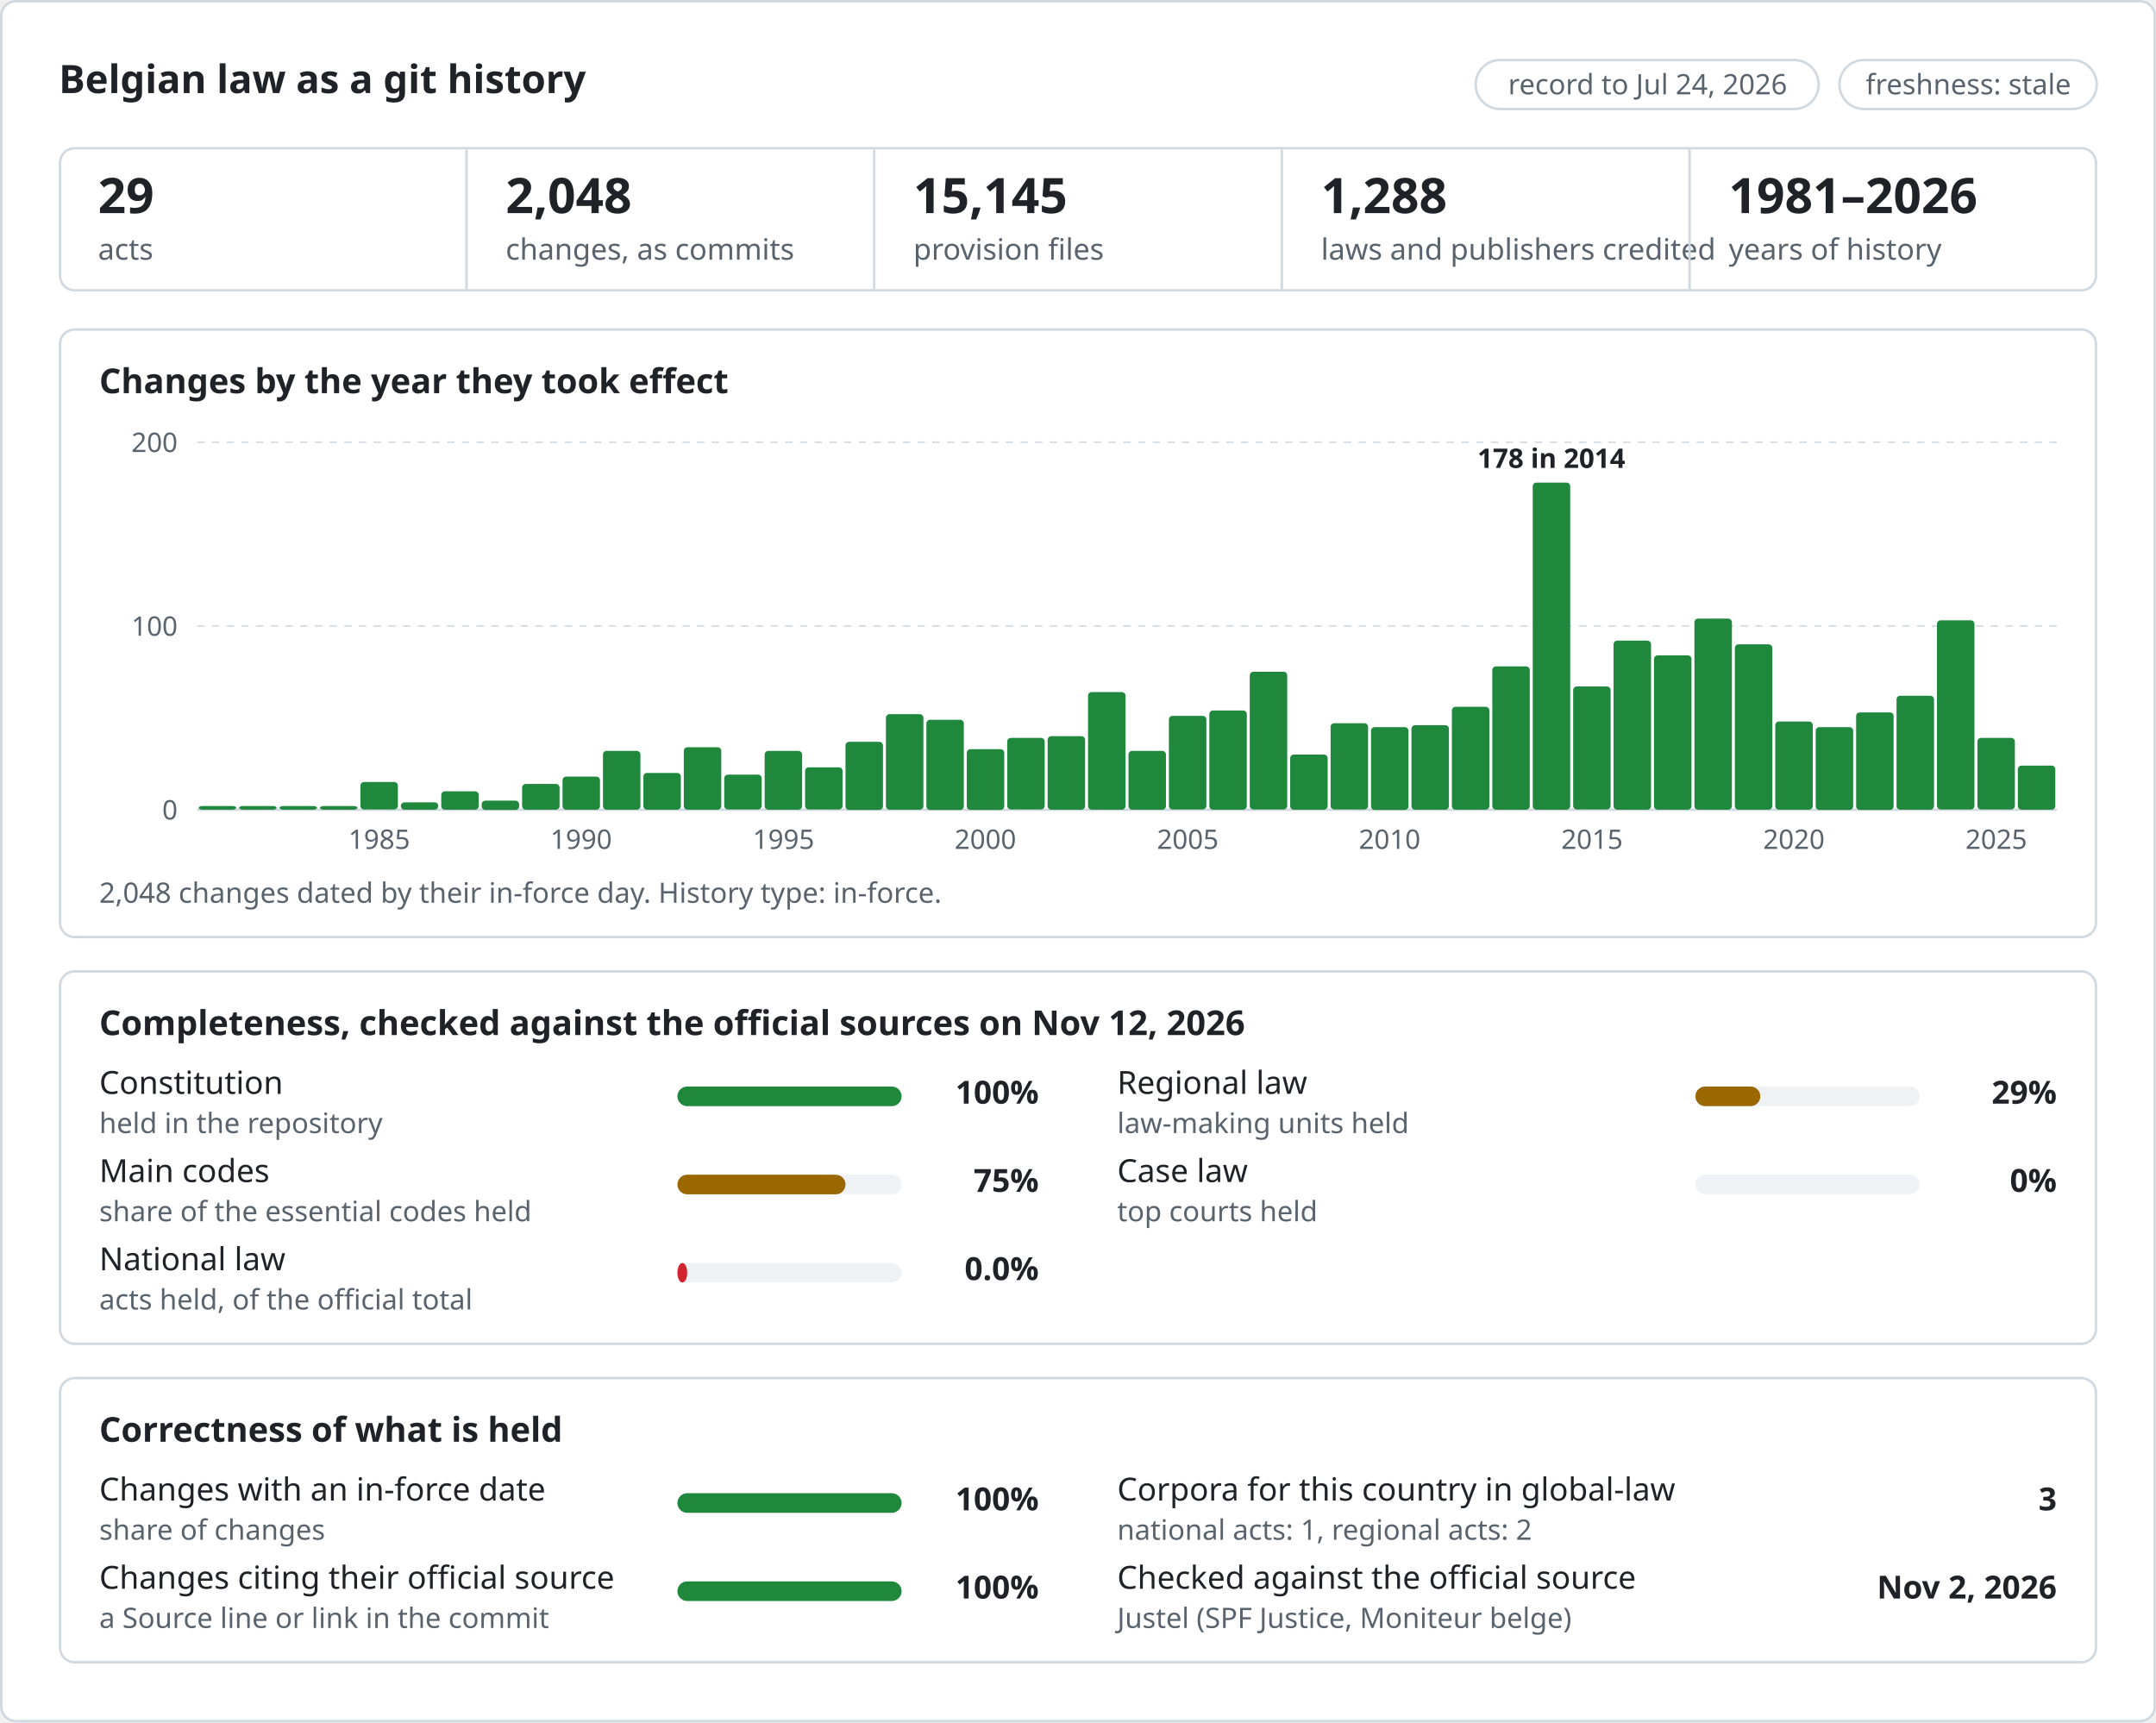
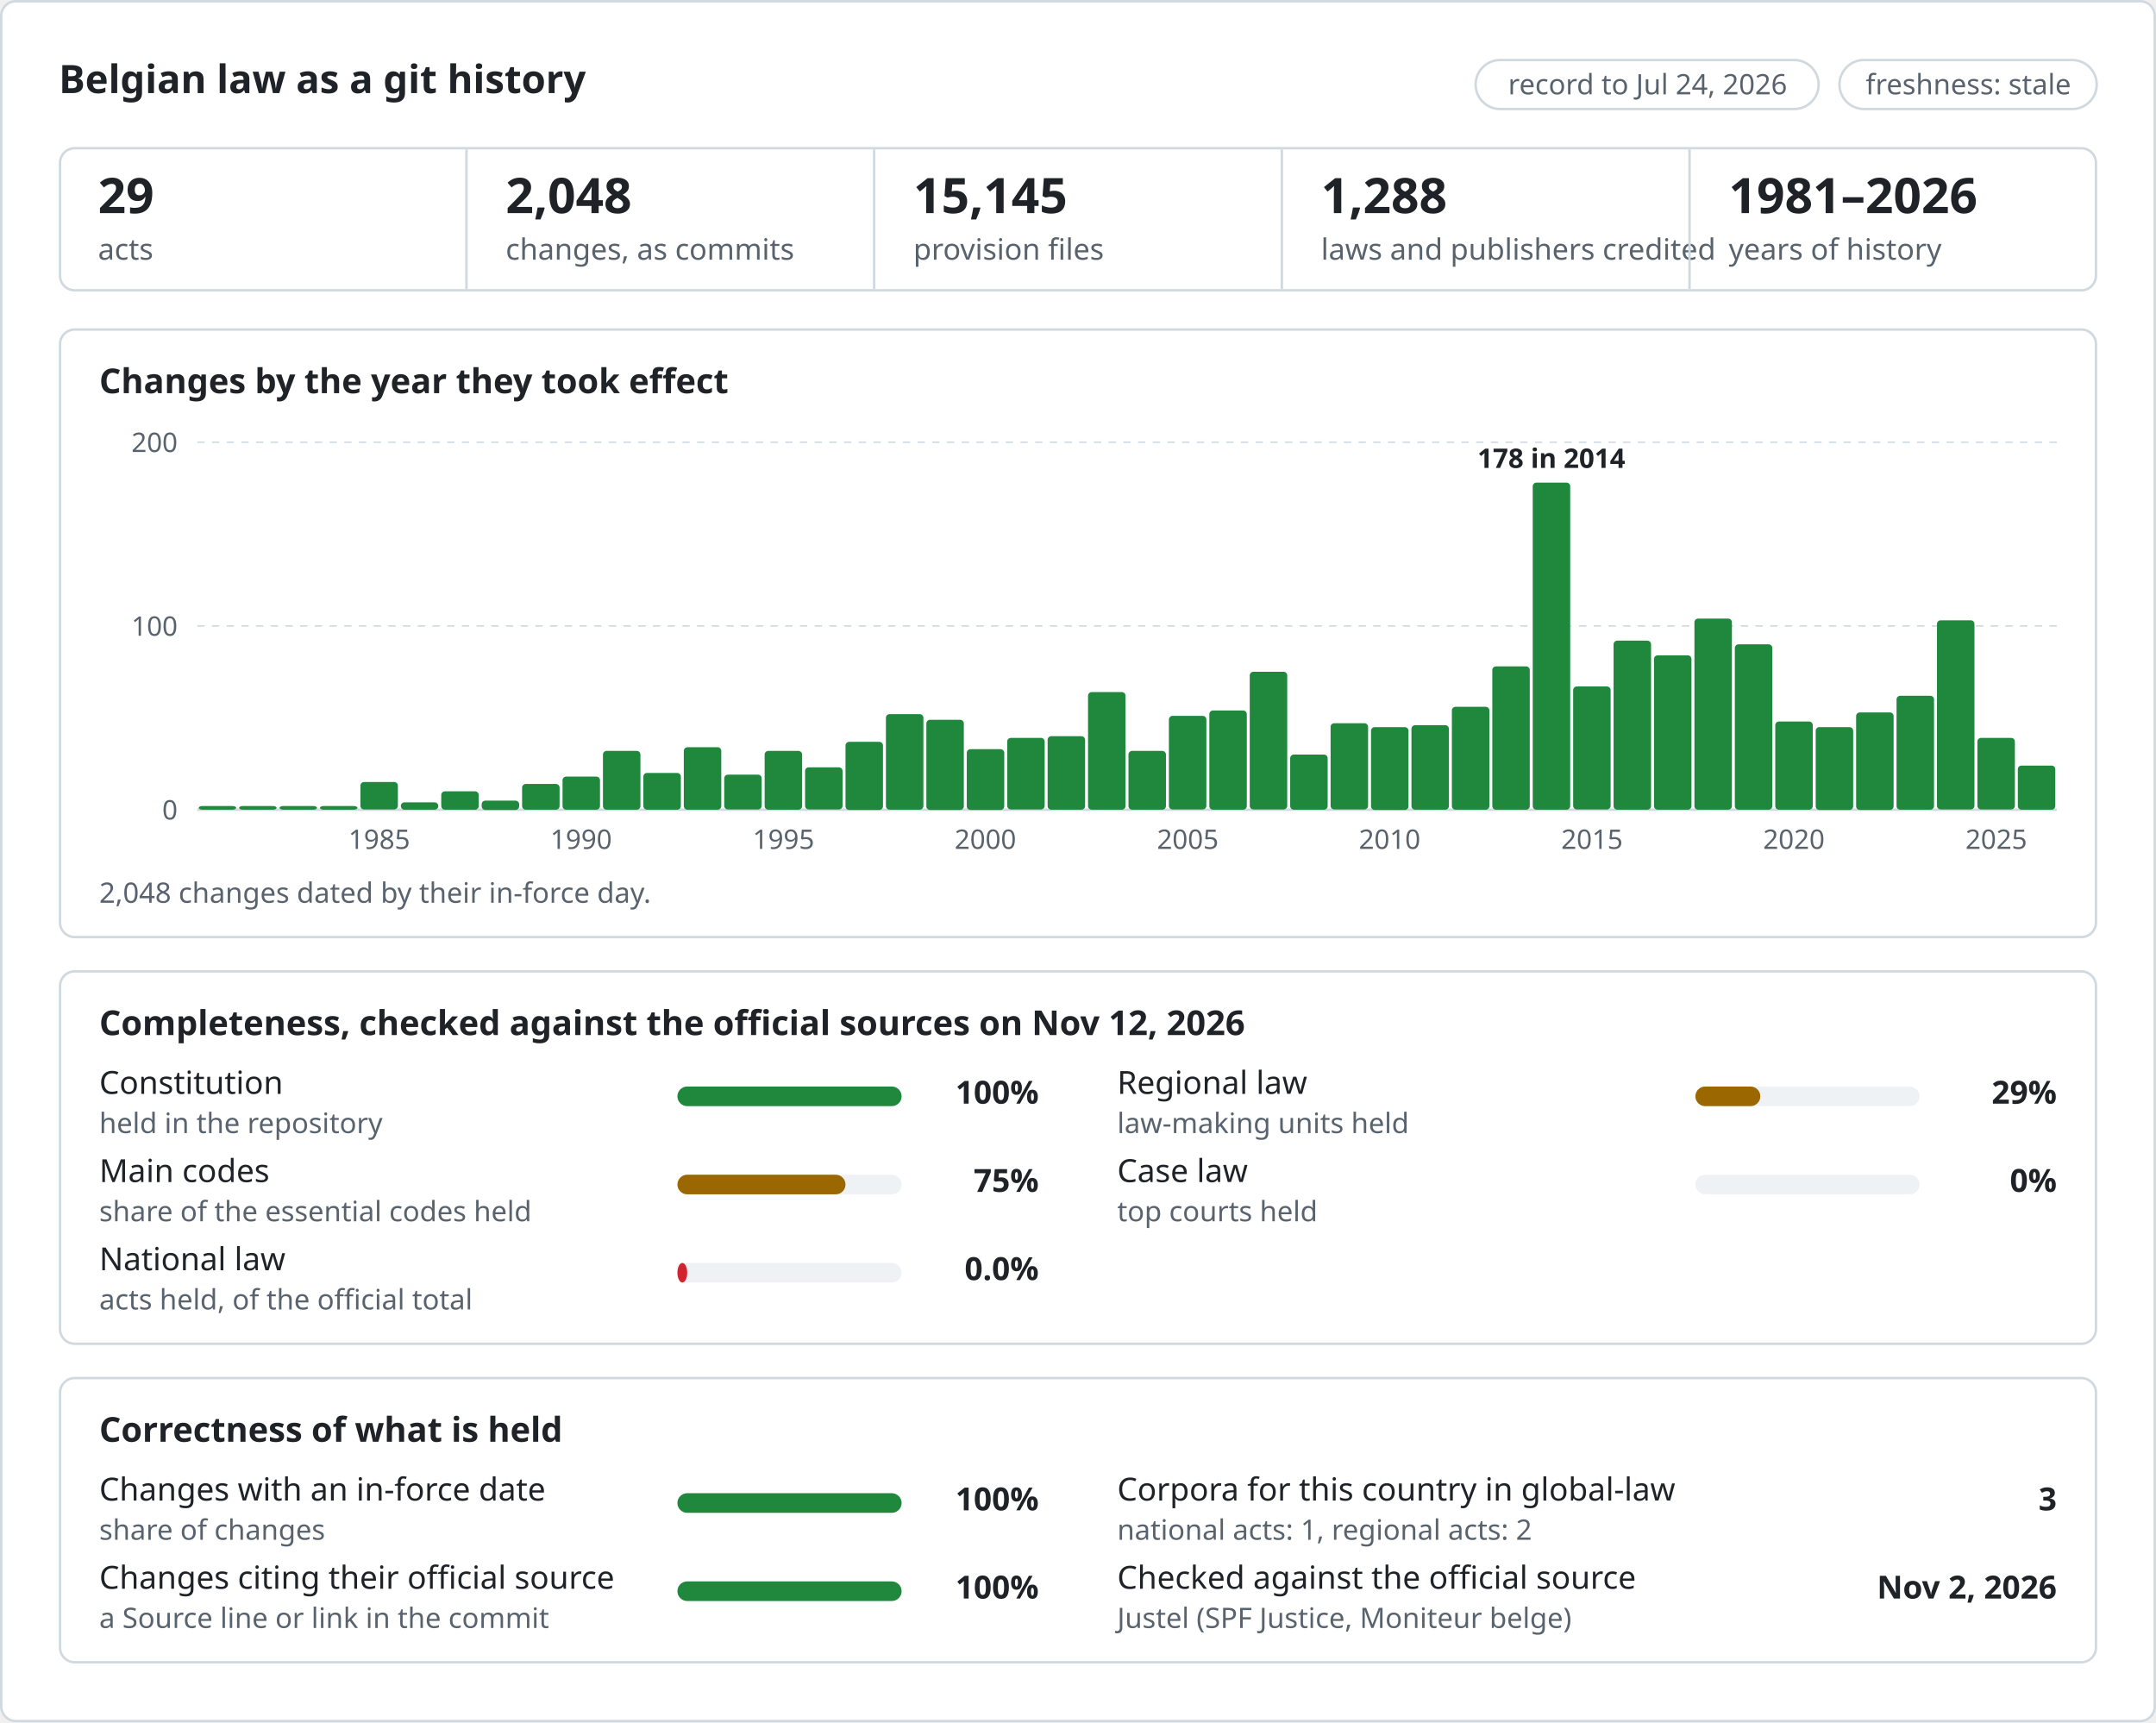
<svg xmlns="http://www.w3.org/2000/svg" width="880" height="703" viewBox="0 0 880 703" font-family="-apple-system,BlinkMacSystemFont,Segoe UI,Noto Sans,Helvetica,Arial,sans-serif">
  <rect x="0.5" y="0.5" width="879" height="702" rx="6" fill="#ffffff" stroke="#d1d9e0" />
  <text x="24" y="38" font-size="16" font-weight="600" fill="#1f2328">Belgian law as a git history</text>
  <rect x="602.3" y="24.5" width="140" height="20" rx="10" fill="none" stroke="#d1d9e0" />
  <text x="672.5" y="38.5" font-size="11.5" font-weight="500" text-anchor="middle" fill="#59636e">record to Jul 24, 2026</text>
  <rect x="750.8" y="24.5" width="105" height="20" rx="10" fill="none" stroke="#d1d9e0" />
  <text x="803.4" y="38.5" font-size="11.5" font-weight="500" text-anchor="middle" fill="#59636e">freshness: stale</text>
  <rect x="24.5" y="60.5" width="831" height="58" rx="6" fill="#ffffff" stroke="#d1d9e0" />
  <text x="40.0" y="87" font-size="20" font-weight="600" fill="#1f2328">29</text>
  <text x="40.0" y="106" font-size="12" fill="#59636e">acts</text>
  <line x1="190.4" y1="61" x2="190.4" y2="118" stroke="#d1d9e0" />
  <text x="206.4" y="87" font-size="20" font-weight="600" fill="#1f2328">2,048</text>
  <text x="206.4" y="106" font-size="12" fill="#59636e">changes, as commits</text>
  <line x1="356.8" y1="61" x2="356.8" y2="118" stroke="#d1d9e0" />
  <text x="372.8" y="87" font-size="20" font-weight="600" fill="#1f2328">15,145</text>
  <text x="372.8" y="106" font-size="12" fill="#59636e">provision files</text>
  <line x1="523.2" y1="61" x2="523.2" y2="118" stroke="#d1d9e0" />
  <text x="539.2" y="87" font-size="20" font-weight="600" fill="#1f2328">1,288</text>
  <text x="539.2" y="106" font-size="12" fill="#59636e" textLength="142" lengthAdjust="spacingAndGlyphs">laws and publishers credited</text>
  <line x1="689.6" y1="61" x2="689.6" y2="118" stroke="#d1d9e0" />
  <text x="705.6" y="87" font-size="20" font-weight="600" fill="#1f2328">1981–2026</text>
  <text x="705.6" y="106" font-size="12" fill="#59636e">years of history</text>
  <rect x="24.5" y="134.5" width="831" height="248" rx="6" fill="#ffffff" stroke="#d1d9e0" />
  <text x="40.5" y="160.5" font-size="14" font-weight="600" fill="#1f2328">Changes by the year they took effect</text>
  <line x1="80.5" y1="330.5" x2="839.5" y2="330.5" stroke="#d1d9e0" stroke-width="1" />
  <text x="72.5" y="334.5" font-size="11" text-anchor="end" fill="#59636e">0</text>
  <line x1="80.5" y1="255.5" x2="839.5" y2="255.5" stroke="#d1d9e0" stroke-width="0.6" stroke-dasharray="3 3" />
  <text x="72.5" y="259.5" font-size="11" text-anchor="end" fill="#59636e">100</text>
  <line x1="80.5" y1="180.5" x2="839.5" y2="180.5" stroke="#d1d9e0" stroke-width="0.6" stroke-dasharray="3 3" />
  <text x="72.5" y="184.5" font-size="11" text-anchor="end" fill="#59636e">200</text>
  <rect x="81.10" y="329.0" width="15.30" height="1.5" rx="1.5" fill="#1f883d" />
  <rect x="97.60" y="329.0" width="15.30" height="1.5" rx="1.5" fill="#1f883d" />
  <rect x="114.10" y="329.0" width="15.30" height="1.5" rx="1.5" fill="#1f883d" />
  <rect x="130.60" y="329.0" width="15.30" height="1.5" rx="1.5" fill="#1f883d" />
  <rect x="147.10" y="319.2" width="15.30" height="11.2" rx="1.5" fill="#1f883d" />
  <text x="154.8" y="346.5" font-size="11" text-anchor="middle" fill="#59636e">1985</text>
  <rect x="163.60" y="327.5" width="15.30" height="3.0" rx="1.5" fill="#1f883d" />
  <rect x="180.10" y="323.0" width="15.30" height="7.5" rx="1.5" fill="#1f883d" />
  <rect x="196.60" y="326.8" width="15.30" height="3.8" rx="1.5" fill="#1f883d" />
  <rect x="213.10" y="320.0" width="15.30" height="10.5" rx="1.5" fill="#1f883d" />
  <rect x="229.60" y="317.0" width="15.30" height="13.5" rx="1.5" fill="#1f883d" />
  <text x="237.2" y="346.5" font-size="11" text-anchor="middle" fill="#59636e">1990</text>
  <rect x="246.10" y="306.5" width="15.30" height="24.0" rx="1.5" fill="#1f883d" />
  <rect x="262.60" y="315.5" width="15.30" height="15.0" rx="1.5" fill="#1f883d" />
  <rect x="279.10" y="305.0" width="15.30" height="25.5" rx="1.5" fill="#1f883d" />
  <rect x="295.60" y="316.2" width="15.30" height="14.2" rx="1.5" fill="#1f883d" />
  <rect x="312.10" y="306.5" width="15.30" height="24.0" rx="1.5" fill="#1f883d" />
  <text x="319.8" y="346.5" font-size="11" text-anchor="middle" fill="#59636e">1995</text>
  <rect x="328.60" y="313.2" width="15.30" height="17.2" rx="1.5" fill="#1f883d" />
  <rect x="345.10" y="302.8" width="15.30" height="27.8" rx="1.5" fill="#1f883d" />
  <rect x="361.60" y="291.5" width="15.30" height="39.0" rx="1.5" fill="#1f883d" />
  <rect x="378.10" y="293.8" width="15.30" height="36.8" rx="1.5" fill="#1f883d" />
  <rect x="394.60" y="305.8" width="15.30" height="24.8" rx="1.5" fill="#1f883d" />
  <text x="402.2" y="346.5" font-size="11" text-anchor="middle" fill="#59636e">2000</text>
  <rect x="411.10" y="301.2" width="15.30" height="29.2" rx="1.5" fill="#1f883d" />
  <rect x="427.60" y="300.5" width="15.30" height="30.0" rx="1.5" fill="#1f883d" />
  <rect x="444.10" y="282.5" width="15.30" height="48.0" rx="1.5" fill="#1f883d" />
  <rect x="460.60" y="306.5" width="15.30" height="24.0" rx="1.5" fill="#1f883d" />
  <rect x="477.10" y="292.2" width="15.30" height="38.2" rx="1.5" fill="#1f883d" />
  <text x="484.8" y="346.5" font-size="11" text-anchor="middle" fill="#59636e">2005</text>
  <rect x="493.60" y="290.0" width="15.30" height="40.5" rx="1.5" fill="#1f883d" />
  <rect x="510.10" y="274.2" width="15.30" height="56.2" rx="1.5" fill="#1f883d" />
  <rect x="526.60" y="308.0" width="15.30" height="22.5" rx="1.5" fill="#1f883d" />
  <rect x="543.10" y="295.2" width="15.30" height="35.2" rx="1.5" fill="#1f883d" />
  <rect x="559.60" y="296.8" width="15.30" height="33.8" rx="1.5" fill="#1f883d" />
  <text x="567.2" y="346.5" font-size="11" text-anchor="middle" fill="#59636e">2010</text>
  <rect x="576.10" y="296.0" width="15.30" height="34.5" rx="1.5" fill="#1f883d" />
  <rect x="592.60" y="288.5" width="15.30" height="42.0" rx="1.5" fill="#1f883d" />
  <rect x="609.10" y="272.0" width="15.30" height="58.5" rx="1.5" fill="#1f883d" />
  <rect x="625.60" y="197.0" width="15.30" height="133.5" rx="1.5" fill="#1f883d" />
  <text x="633.2" y="191.0" font-size="11" font-weight="600" text-anchor="middle" fill="#1f2328">178 in 2014</text>
  <rect x="642.10" y="280.2" width="15.30" height="50.2" rx="1.5" fill="#1f883d" />
  <text x="649.8" y="346.5" font-size="11" text-anchor="middle" fill="#59636e">2015</text>
  <rect x="658.60" y="261.5" width="15.30" height="69.0" rx="1.5" fill="#1f883d" />
  <rect x="675.10" y="267.5" width="15.30" height="63.0" rx="1.5" fill="#1f883d" />
  <rect x="691.60" y="252.5" width="15.30" height="78.0" rx="1.5" fill="#1f883d" />
  <rect x="708.10" y="263.0" width="15.30" height="67.5" rx="1.5" fill="#1f883d" />
  <rect x="724.60" y="294.5" width="15.30" height="36.0" rx="1.5" fill="#1f883d" />
  <text x="732.2" y="346.5" font-size="11" text-anchor="middle" fill="#59636e">2020</text>
  <rect x="741.10" y="296.8" width="15.30" height="33.8" rx="1.5" fill="#1f883d" />
  <rect x="757.60" y="290.8" width="15.30" height="39.8" rx="1.5" fill="#1f883d" />
  <rect x="774.10" y="284.0" width="15.30" height="46.5" rx="1.5" fill="#1f883d" />
  <rect x="790.60" y="253.2" width="15.30" height="77.2" rx="1.5" fill="#1f883d" />
  <rect x="807.10" y="301.2" width="15.30" height="29.2" rx="1.5" fill="#1f883d" />
  <text x="814.8" y="346.5" font-size="11" text-anchor="middle" fill="#59636e">2025</text>
  <rect x="823.60" y="312.5" width="15.30" height="18.0" rx="1.5" fill="#1f883d" />
-   <text x="40.5" y="368.5" font-size="11.5" fill="#59636e">2,048 changes dated by their in-force day. History type: in-force.</text>
+   <text x="40.5" y="368.5" font-size="11.5" fill="#59636e">2,048 changes dated by their in-force day.</text>
  <rect x="24.5" y="396.5" width="831" height="152" rx="6" fill="#ffffff" stroke="#d1d9e0" />
  <text x="40.5" y="422.5" font-size="14" font-weight="600" fill="#1f2328">Completeness, checked against the official sources on Nov 12, 2026</text>
  <text x="40.5" y="446.5" font-size="13" fill="#1f2328">Constitution</text>
  <text x="40.5" y="462.5" font-size="11.5" fill="#59636e">held in the repository</text>
  <g>
    <rect x="276.5" y="443.5" width="91.5" height="8" rx="4" fill="#eff2f5" />
    <rect x="276.5" y="443.5" width="91.5" height="8" rx="4" fill="#1f883d" />
  </g>
  <text x="424.0" y="450.5" font-size="13" font-weight="600" text-anchor="end" fill="#1f2328">100%</text>
  <text x="40.5" y="482.5" font-size="13" fill="#1f2328">Main codes</text>
  <text x="40.5" y="498.5" font-size="11.5" fill="#59636e">share of the essential codes held</text>
  <g>
    <rect x="276.5" y="479.5" width="91.5" height="8" rx="4" fill="#eff2f5" />
    <rect x="276.5" y="479.5" width="68.6" height="8" rx="4" fill="#9a6700" />
  </g>
  <text x="424.0" y="486.5" font-size="13" font-weight="600" text-anchor="end" fill="#1f2328">75%</text>
  <text x="40.5" y="518.5" font-size="13" fill="#1f2328">National law</text>
  <text x="40.5" y="534.5" font-size="11.5" fill="#59636e">acts held, of the official total</text>
  <g>
    <rect x="276.5" y="515.5" width="91.5" height="8" rx="4" fill="#eff2f5" />
    <rect x="276.5" y="515.5" width="4.0" height="8" rx="4" fill="#d1242f" />
  </g>
  <text x="424.0" y="522.5" font-size="13" font-weight="600" text-anchor="end" fill="#1f2328">0.0%</text>
  <text x="456.0" y="446.5" font-size="13" fill="#1f2328">Regional law</text>
  <text x="456.0" y="462.5" font-size="11.5" fill="#59636e">law-making units held</text>
  <g>
    <rect x="692.0" y="443.5" width="91.5" height="8" rx="4" fill="#eff2f5" />
    <rect x="692.0" y="443.5" width="26.5" height="8" rx="4" fill="#9a6700" />
  </g>
  <text x="839.5" y="450.5" font-size="13" font-weight="600" text-anchor="end" fill="#1f2328">29%</text>
  <text x="456.0" y="482.5" font-size="13" fill="#1f2328">Case law</text>
  <text x="456.0" y="498.5" font-size="11.5" fill="#59636e">top courts held</text>
  <g>
    <rect x="692.0" y="479.5" width="91.5" height="8" rx="4" fill="#eff2f5" />
  </g>
  <text x="839.5" y="486.5" font-size="13" font-weight="600" text-anchor="end" fill="#1f2328">0%</text>
  <rect x="24.5" y="562.5" width="831" height="116" rx="6" fill="#ffffff" stroke="#d1d9e0" />
  <text x="40.5" y="588.5" font-size="14" font-weight="600" fill="#1f2328">Correctness of what is held</text>
  <text x="40.5" y="612.5" font-size="13" fill="#1f2328">Changes with an in-force date</text>
  <text x="40.5" y="628.5" font-size="11.5" fill="#59636e">share of changes</text>
  <g>
    <rect x="276.5" y="609.5" width="91.5" height="8" rx="4" fill="#eff2f5" />
    <rect x="276.5" y="609.5" width="91.5" height="8" rx="4" fill="#1f883d" />
  </g>
  <text x="424.0" y="616.5" font-size="13" font-weight="600" text-anchor="end" fill="#1f2328">100%</text>
  <text x="40.5" y="648.5" font-size="13" fill="#1f2328">Changes citing their official source</text>
  <text x="40.5" y="664.5" font-size="11.5" fill="#59636e">a Source line or link in the commit</text>
  <g>
    <rect x="276.5" y="645.5" width="91.5" height="8" rx="4" fill="#eff2f5" />
    <rect x="276.5" y="645.5" width="91.5" height="8" rx="4" fill="#1f883d" />
  </g>
  <text x="424.0" y="652.5" font-size="13" font-weight="600" text-anchor="end" fill="#1f2328">100%</text>
  <text x="456.0" y="612.5" font-size="13" fill="#1f2328">Corpora for this country in global-law</text>
  <text x="456.0" y="628.5" font-size="11.5" fill="#59636e">national acts: 1, regional acts: 2</text>
  <text x="839.5" y="616.5" font-size="13" font-weight="600" text-anchor="end" fill="#1f2328">3</text>
  <text x="456.0" y="648.5" font-size="13" fill="#1f2328">Checked against the official source</text>
  <text x="456.0" y="664.5" font-size="11.5" fill="#59636e">Justel (SPF Justice, Moniteur belge)</text>
  <text x="839.5" y="652.5" font-size="13" font-weight="600" text-anchor="end" fill="#1f2328">Nov 2, 2026</text>
</svg>
